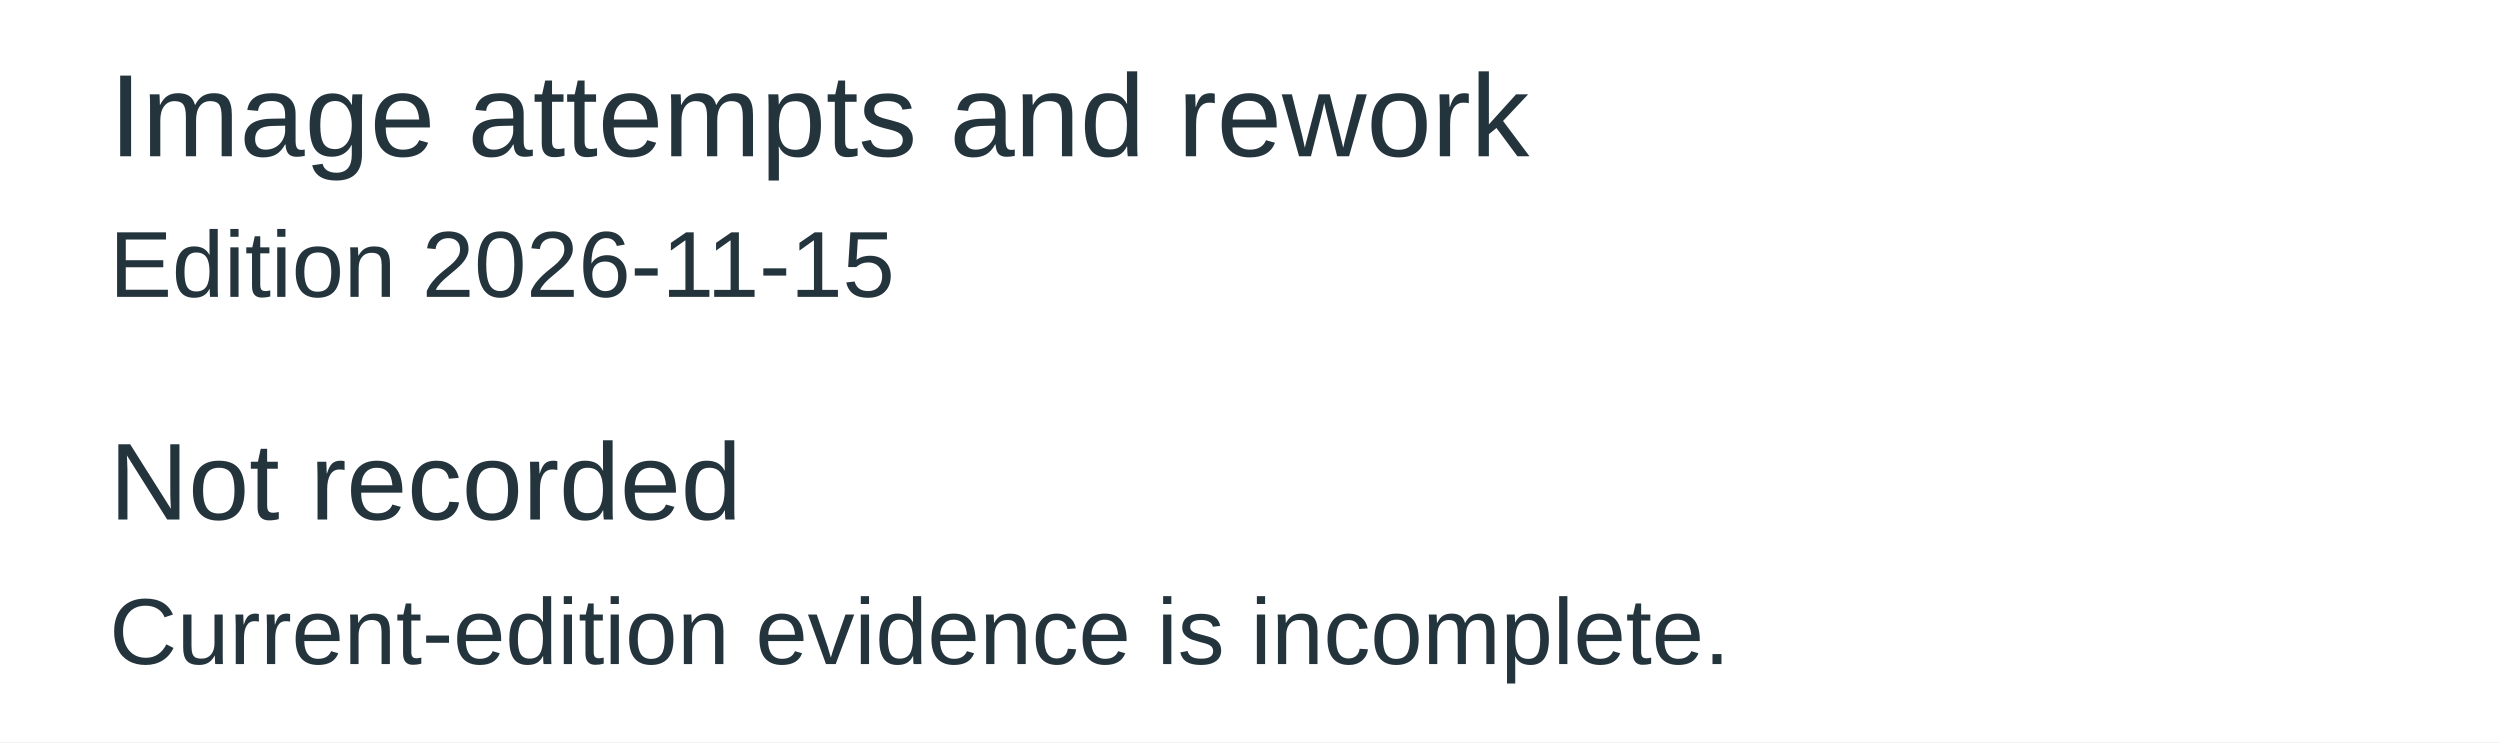
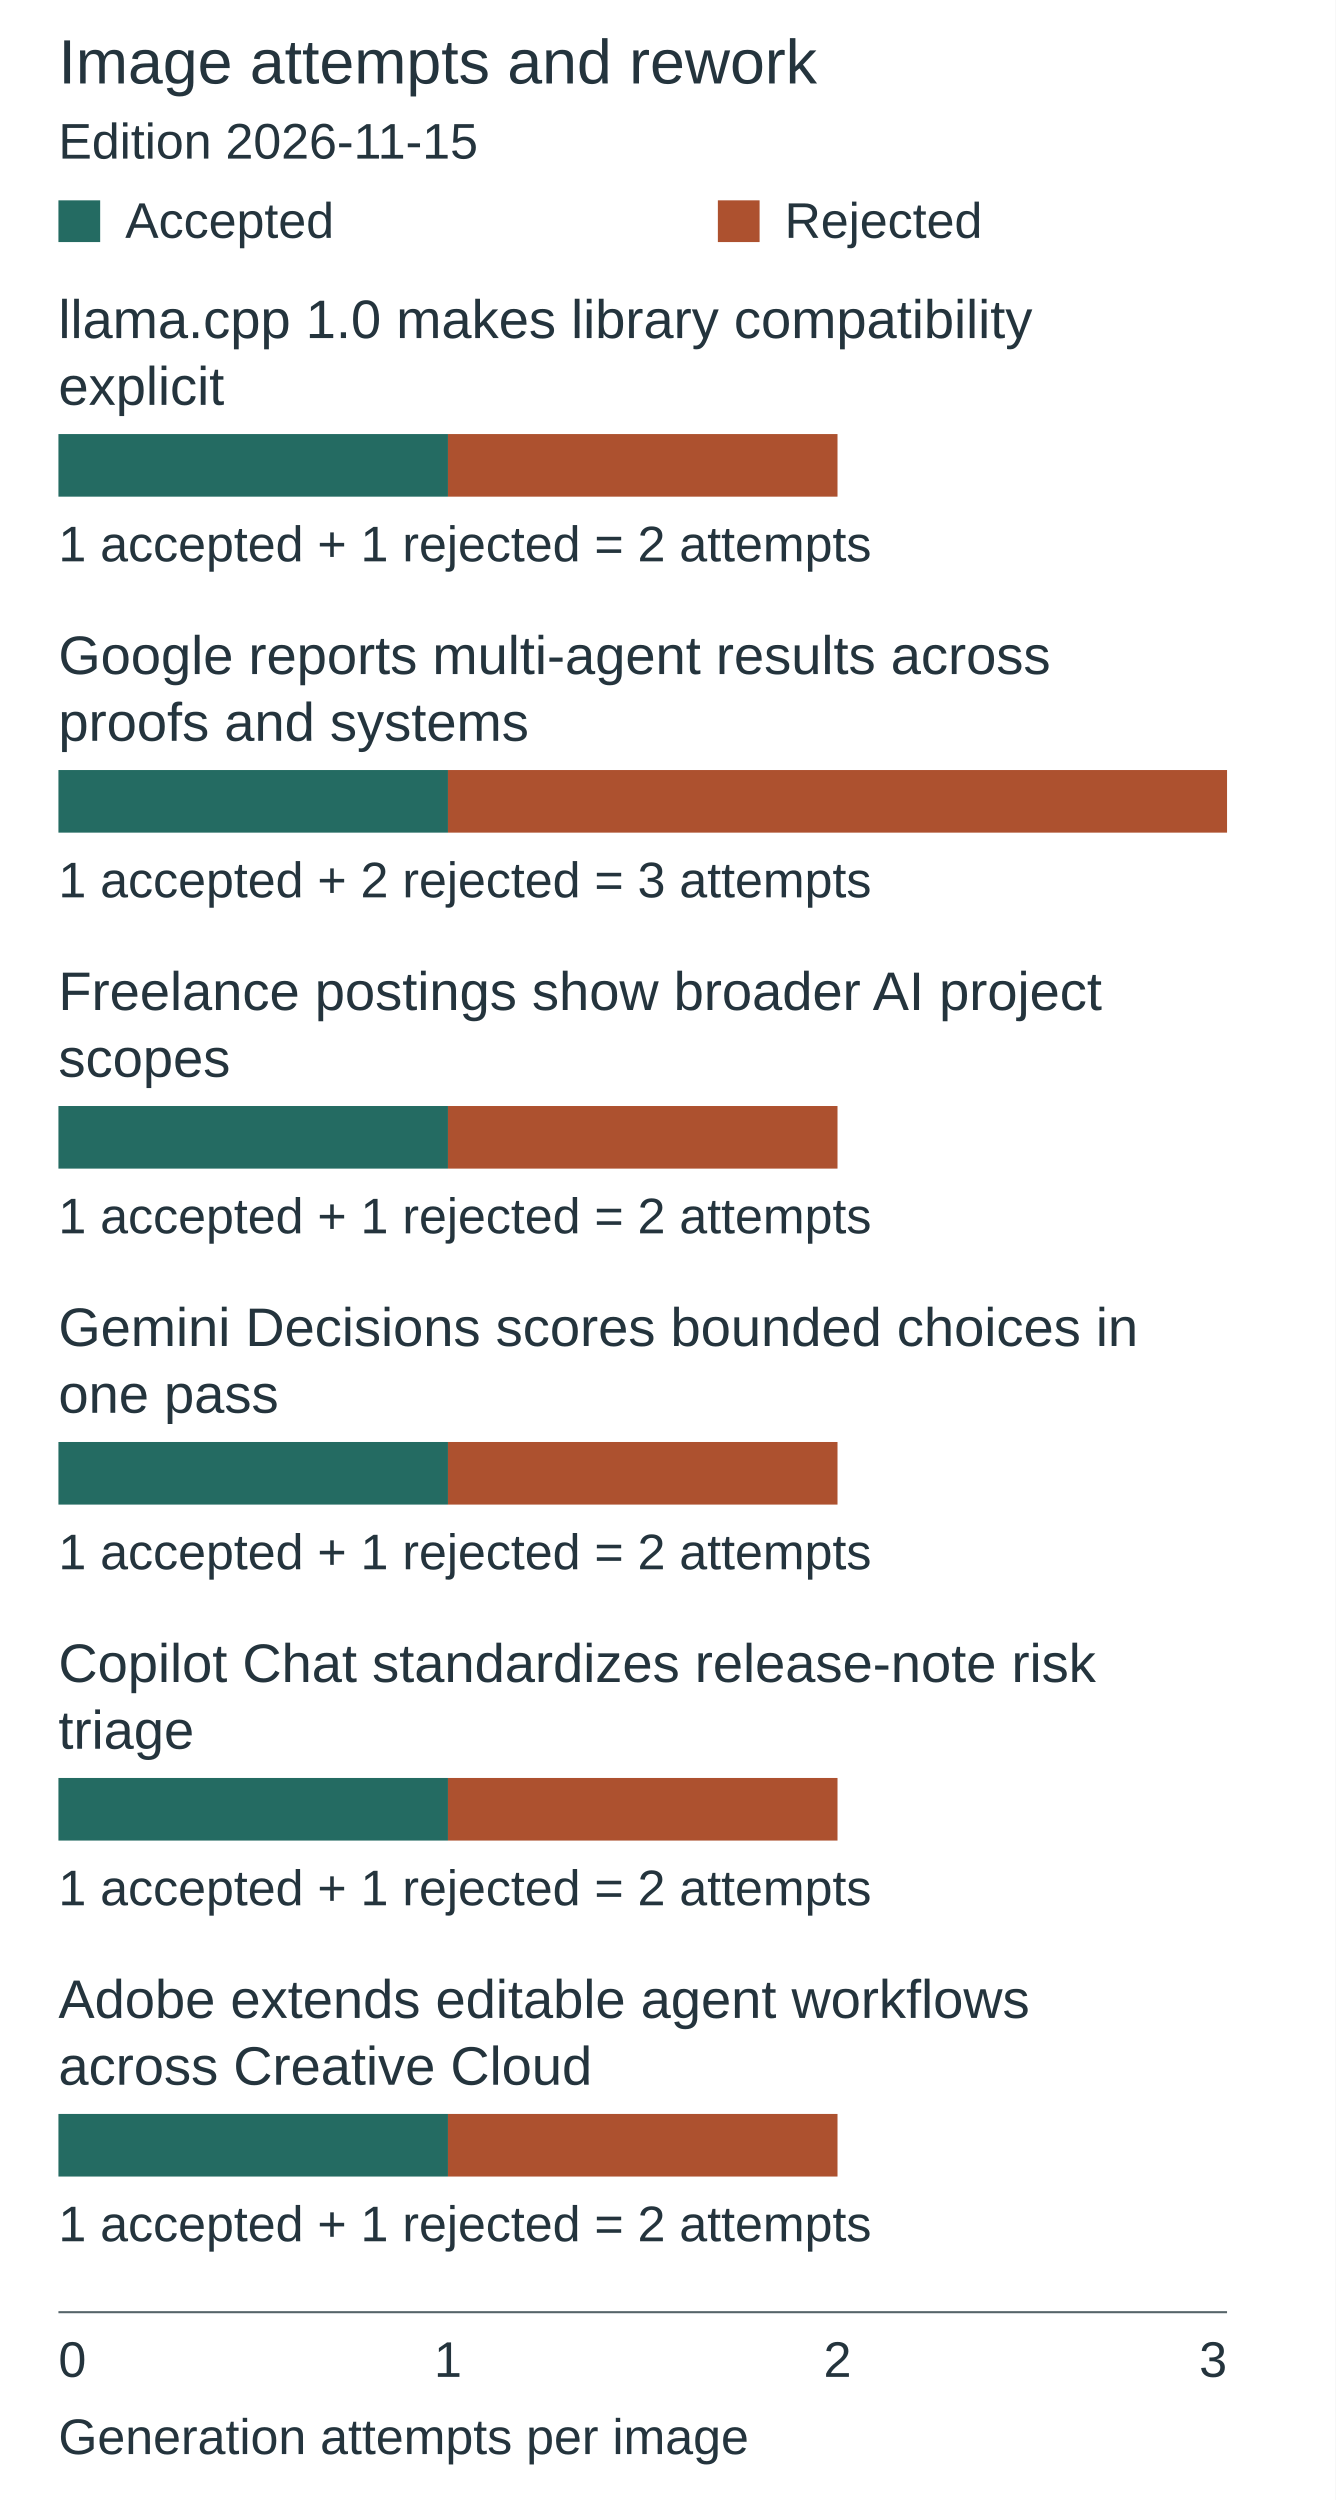
- <svg xmlns="http://www.w3.org/2000/svg" width="640" height="190" viewBox="0 0 640 190" role="img" aria-labelledby="title desc">
-   <rect width="640" height="190" fill="#ffffff" />
+ <svg xmlns="http://www.w3.org/2000/svg" width="640" height="1198" viewBox="0 0 640 1198" role="img" aria-labelledby="title desc">
+   <rect width="640" height="1198" fill="#ffffff" />
  <g font-family="Arial, sans-serif" fill="#24343d">
    <text x="28" y="40" font-size="30">Image attempts and rework</text>
    <text x="28" y="76" font-size="24">Edition 2026-11-15</text>
-     <text x="28" y="133" font-size="28">Not recorded</text>
-     <text x="28" y="170" font-size="24">Current-edition evidence is incomplete.</text>
+     <rect x="28" y="96" width="20" height="20" fill="#246b62" />
+     <text x="60" y="114" font-size="24">Accepted</text>
+     <rect x="344" y="96" width="20" height="20" fill="#ad512f" />
+     <text x="376" y="114" font-size="24">Rejected</text>
+     <text x="28" y="162" font-size="26">llama.cpp 1.0 makes library compatibility</text>
+     <text x="28" y="194" font-size="26">explicit</text>
+     <rect x="28" y="208" width="186.667" height="30" fill="#246b62" />
+     <rect x="214.667" y="208" width="186.667" height="30" fill="#ad512f" />
+     <text x="28" y="269" font-size="24">1 accepted + 1 rejected = 2 attempts</text>
+     <text x="28" y="323" font-size="26">Google reports multi-agent results across</text>
+     <text x="28" y="355" font-size="26">proofs and systems</text>
+     <rect x="28" y="369" width="186.667" height="30" fill="#246b62" />
+     <rect x="214.667" y="369" width="373.333" height="30" fill="#ad512f" />
+     <text x="28" y="430" font-size="24">1 accepted + 2 rejected = 3 attempts</text>
+     <text x="28" y="484" font-size="26">Freelance postings show broader AI project</text>
+     <text x="28" y="516" font-size="26">scopes</text>
+     <rect x="28" y="530" width="186.667" height="30" fill="#246b62" />
+     <rect x="214.667" y="530" width="186.667" height="30" fill="#ad512f" />
+     <text x="28" y="591" font-size="24">1 accepted + 1 rejected = 2 attempts</text>
+     <text x="28" y="645" font-size="26">Gemini Decisions scores bounded choices in</text>
+     <text x="28" y="677" font-size="26">one pass</text>
+     <rect x="28" y="691" width="186.667" height="30" fill="#246b62" />
+     <rect x="214.667" y="691" width="186.667" height="30" fill="#ad512f" />
+     <text x="28" y="752" font-size="24">1 accepted + 1 rejected = 2 attempts</text>
+     <text x="28" y="806" font-size="26">Copilot Chat standardizes release-note risk</text>
+     <text x="28" y="838" font-size="26">triage</text>
+     <rect x="28" y="852" width="186.667" height="30" fill="#246b62" />
+     <rect x="214.667" y="852" width="186.667" height="30" fill="#ad512f" />
+     <text x="28" y="913" font-size="24">1 accepted + 1 rejected = 2 attempts</text>
+     <text x="28" y="967" font-size="26">Adobe extends editable agent workflows</text>
+     <text x="28" y="999" font-size="26">across Creative Cloud</text>
+     <rect x="28" y="1013" width="186.667" height="30" fill="#246b62" />
+     <rect x="214.667" y="1013" width="186.667" height="30" fill="#ad512f" />
+     <text x="28" y="1074" font-size="24">1 accepted + 1 rejected = 2 attempts</text>
+     <line x1="28" y1="1108" x2="588" y2="1108" stroke="#56656a" />
+     <text x="28" y="1139" font-size="24" text-anchor="start">0</text>
+     <text x="214.667" y="1139" font-size="24" text-anchor="middle">1</text>
+     <text x="401.333" y="1139" font-size="24" text-anchor="middle">2</text>
+     <text x="588" y="1139" font-size="24" text-anchor="end">3</text>
+     <text x="28" y="1176" font-size="24">Generation attempts per image</text>
  </g>
</svg>
